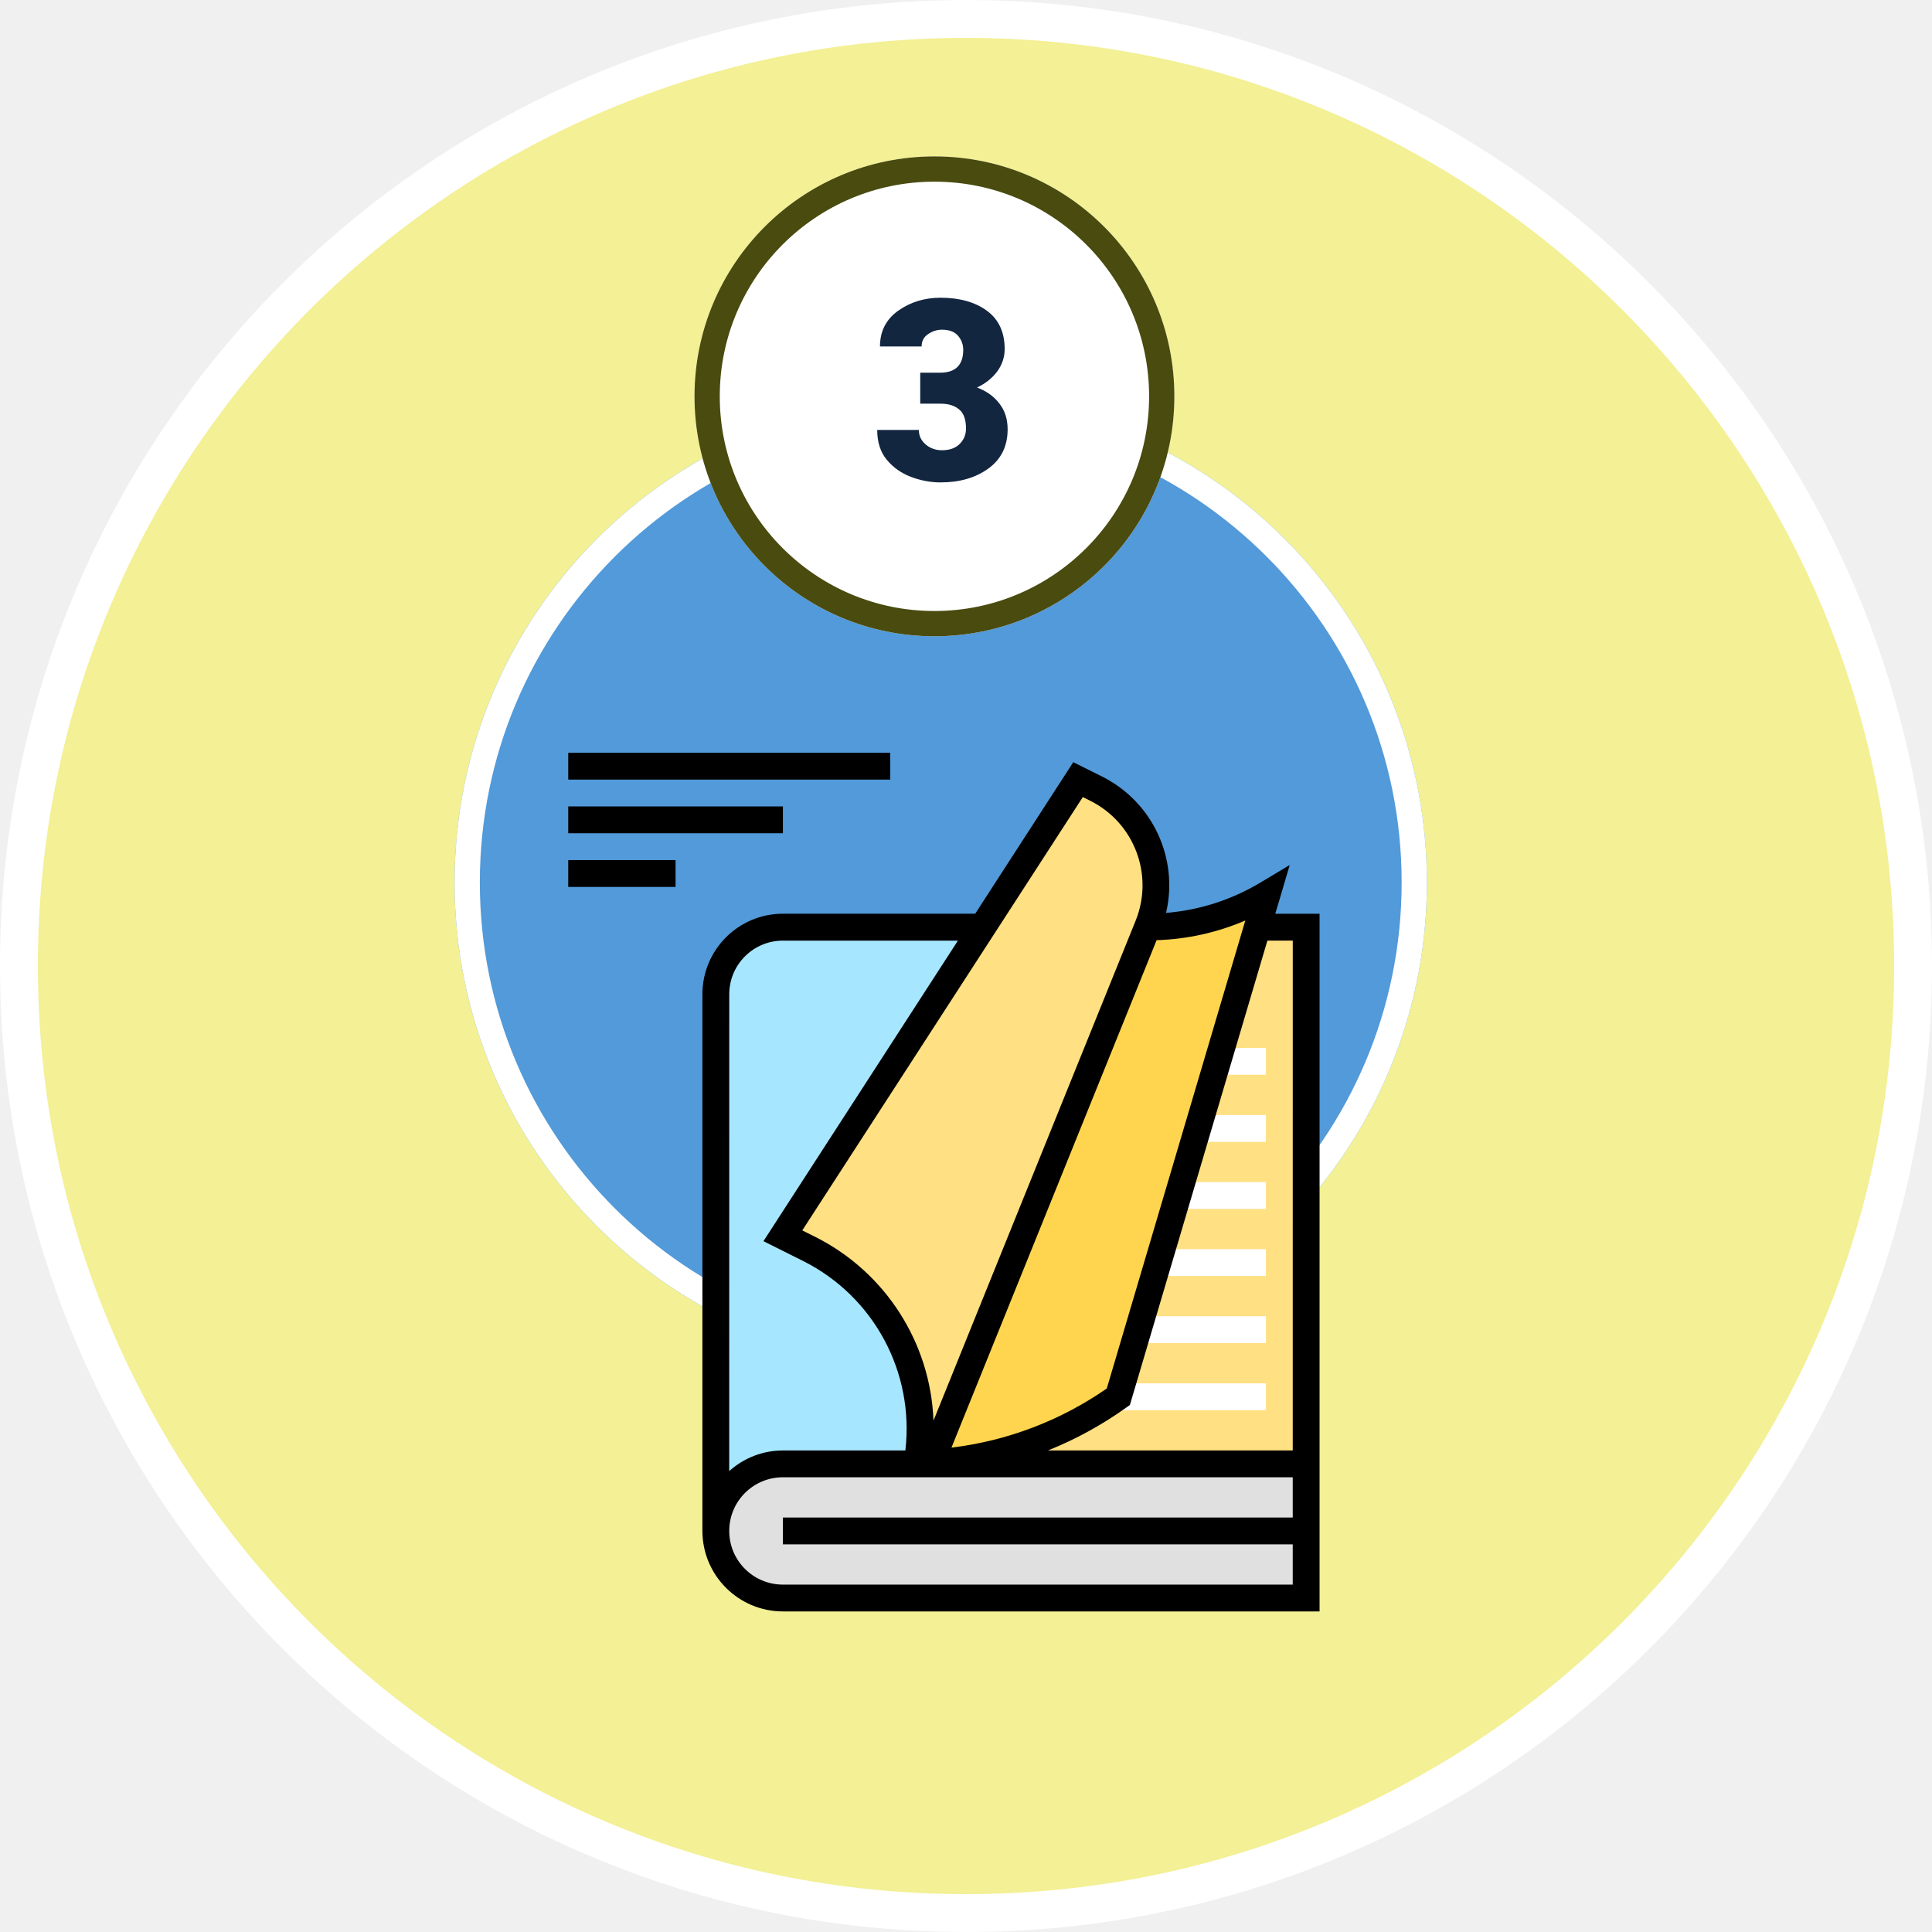
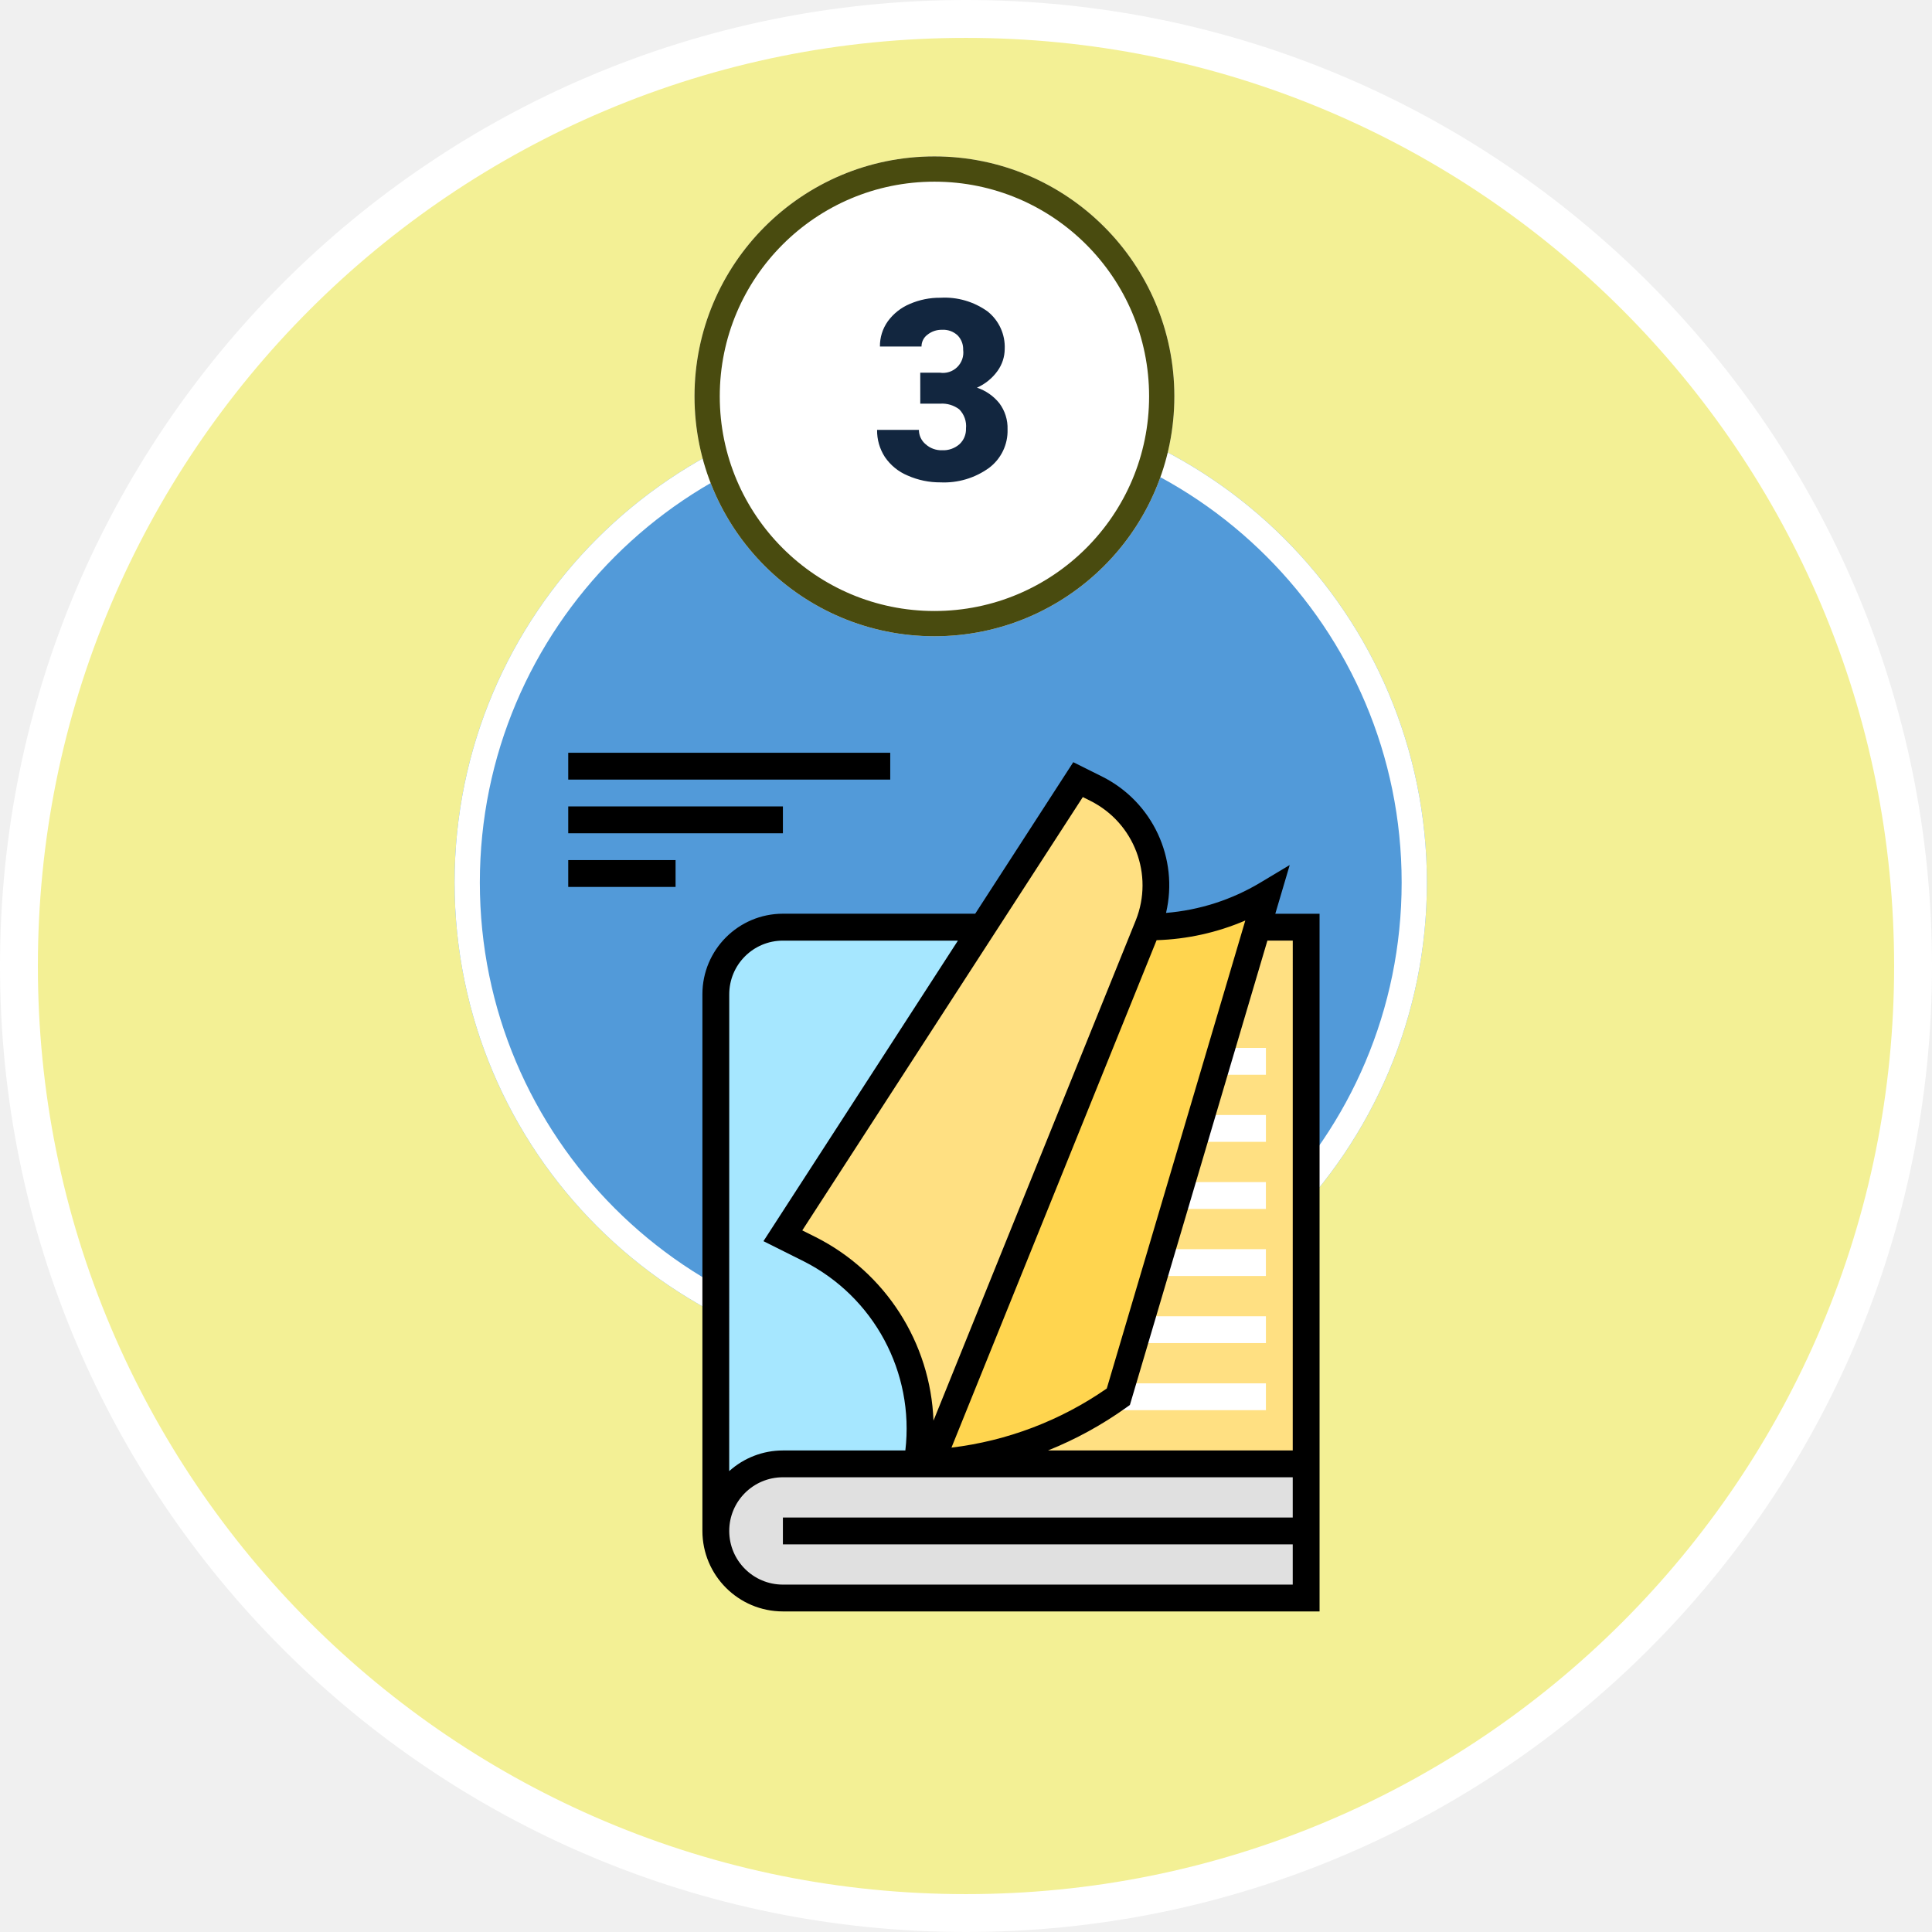
<svg xmlns="http://www.w3.org/2000/svg" width="153" height="153" viewBox="0 0 153 153">
  <g id="Grupo_72396" data-name="Grupo 72396" transform="translate(-771 -1812)">
    <g id="Trazado_127750" data-name="Trazado 127750" transform="translate(771 1812)" fill="#f3f095">
      <path d="M 76.5 151.5 C 66.374 151.5 56.552 149.517 47.307 145.607 C 42.863 143.727 38.577 141.401 34.568 138.692 C 30.596 136.009 26.861 132.927 23.467 129.533 C 20.073 126.139 16.991 122.404 14.308 118.432 C 11.599 114.423 9.273 110.137 7.393 105.693 C 3.483 96.448 1.5 86.626 1.5 76.5 C 1.5 66.374 3.483 56.552 7.393 47.307 C 9.273 42.863 11.599 38.577 14.308 34.568 C 16.991 30.596 20.073 26.861 23.467 23.467 C 26.861 20.073 30.596 16.991 34.568 14.308 C 38.577 11.599 42.863 9.273 47.307 7.393 C 56.552 3.483 66.374 1.5 76.5 1.5 C 86.626 1.5 96.448 3.483 105.693 7.393 C 110.137 9.273 114.423 11.599 118.432 14.308 C 122.404 16.991 126.139 20.073 129.533 23.467 C 132.927 26.861 136.009 30.596 138.692 34.568 C 141.401 38.577 143.727 42.863 145.607 47.307 C 149.517 56.552 151.5 66.374 151.5 76.5 C 151.5 86.626 149.517 96.448 145.607 105.693 C 143.727 110.137 141.401 114.423 138.692 118.432 C 136.009 122.404 132.927 126.139 129.533 129.533 C 126.139 132.927 122.404 136.009 118.432 138.692 C 114.423 141.401 110.137 143.727 105.693 145.607 C 96.448 149.517 86.626 151.5 76.5 151.5 Z" stroke="none" />
      <path d="M 76.5 3 C 66.576 3 56.951 4.943 47.891 8.775 C 43.537 10.617 39.337 12.896 35.408 15.551 C 31.515 18.181 27.854 21.201 24.528 24.528 C 21.201 27.854 18.181 31.515 15.551 35.408 C 12.896 39.337 10.617 43.537 8.775 47.891 C 4.943 56.951 3 66.576 3 76.5 C 3 86.424 4.943 96.049 8.775 105.109 C 10.617 109.463 12.896 113.663 15.551 117.592 C 18.181 121.485 21.201 125.146 24.528 128.472 C 27.854 131.799 31.515 134.819 35.408 137.449 C 39.337 140.104 43.537 142.383 47.891 144.225 C 56.951 148.057 66.576 150 76.5 150 C 86.424 150 96.049 148.057 105.109 144.225 C 109.463 142.383 113.663 140.104 117.592 137.449 C 121.485 134.819 125.146 131.799 128.472 128.472 C 131.799 125.146 134.819 121.485 137.449 117.592 C 140.104 113.663 142.383 109.463 144.225 105.109 C 148.057 96.049 150 86.424 150 76.5 C 150 66.576 148.057 56.951 144.225 47.891 C 142.383 43.537 140.104 39.337 137.449 35.408 C 134.819 31.515 131.799 27.854 128.472 24.528 C 125.146 21.201 121.485 18.181 117.592 15.551 C 113.663 12.896 109.463 10.617 105.109 8.775 C 96.049 4.943 86.424 3 76.5 3 M 76.5 0 C 118.75 0 153 34.25 153 76.5 C 153 118.75 118.75 153 76.5 153 C 34.25 153 0 118.75 0 76.5 C 0 34.25 34.25 0 76.5 0 Z" stroke="none" fill="#fff" />
    </g>
    <g id="Grupo_68498" data-name="Grupo 68498" transform="translate(41 -622)">
      <g id="Grupo_68493" data-name="Grupo 68493" transform="translate(94 -22)">
        <g id="Rectángulo_7790" data-name="Rectángulo 7790" transform="translate(672 2487.387)" fill="#529ad9" stroke="#fff" stroke-width="2">
          <rect width="77" height="77" rx="38.5" stroke="none" />
          <rect x="1" y="1" width="75" height="75" rx="37.5" fill="none" />
        </g>
        <g id="Grupo_68473" data-name="Grupo 68473" transform="translate(324 1165.387)">
          <g id="Elipse_4859" data-name="Elipse 4859" transform="translate(367 1303)" fill="#fff" stroke="#494b0f" stroke-width="2">
            <circle cx="19" cy="19" r="19" stroke="none" />
            <circle cx="19" cy="19" r="18" fill="none" />
          </g>
        </g>
-         <text id="_3" data-name="3" transform="translate(705 2494)" fill="#12263f" font-size="20" font-family="Roboto-Black, Roboto" font-weight="800">
-           <tspan x="0" y="0">3</tspan>
-         </text>
+         <path id="Trazado_130607" data-name="Trazado 130607" d="M3.877-8.486H5.43a1.614,1.614,0,0,0,1.846-1.807,1.562,1.562,0,0,0-.439-1.147,1.666,1.666,0,0,0-1.24-.444,1.784,1.784,0,0,0-1.138.381,1.162,1.162,0,0,0-.483.947H.684a3.369,3.369,0,0,1,.625-2,4.127,4.127,0,0,1,1.733-1.372,5.926,5.926,0,0,1,2.437-.493,5.823,5.823,0,0,1,3.73,1.084,3.6,3.6,0,0,1,1.357,2.979A3,3,0,0,1,10-8.628,4,4,0,0,1,8.369-7.3,3.823,3.823,0,0,1,10.146-6.06a3.279,3.279,0,0,1,.645,2.065A3.669,3.669,0,0,1,9.326-.947,6.08,6.08,0,0,1,5.479.2,6.306,6.306,0,0,1,2.886-.337,4.062,4.062,0,0,1,1.074-1.812,3.834,3.834,0,0,1,.459-3.955H3.77A1.482,1.482,0,0,0,4.3-2.822a1.862,1.862,0,0,0,1.3.479,1.95,1.95,0,0,0,1.387-.483A1.616,1.616,0,0,0,7.5-4.062a1.889,1.889,0,0,0-.537-1.523,2.245,2.245,0,0,0-1.484-.449h-1.6Z" transform="translate(705 2494)" fill="#12263f" />
        <g id="manual" transform="translate(681 2515.613)">
          <path id="Trazado_127645" data-name="Trazado 127645" d="M208,104h30.812v42.5H208Zm0,0" transform="translate(-180.375 -90.188)" fill="#ffe082" />
          <path id="Trazado_127646" data-name="Trazado 127646" d="M88,151.812v-42.5A5.313,5.313,0,0,1,93.313,104H113.5l-9.563,47.812Zm0,0" transform="translate(-76.313 -90.188)" fill="#a6e7ff" />
          <path id="Trazado_127647" data-name="Trazado 127647" d="M208,421.4c.023-.129.034-.257.054-.386C208.035,421.144,208.023,421.272,208,421.4Zm0,0" transform="translate(-180.375 -365.099)" fill="#ffd54f" />
          <path id="Trazado_127648" data-name="Trazado 127648" d="M209.3,407.1c-.011.359-.034.716-.071,1.073.038-.359.058-.718.072-1.076Zm0,0" transform="translate(-181.442 -353.03)" fill="#ffd54f" />
          <path id="Trazado_127649" data-name="Trazado 127649" d="M233.437,87h-.064L216.223,129.43a28.225,28.225,0,0,0,14.845-5.24L242.851,84.4A18.363,18.363,0,0,1,233.437,87Zm0,0" transform="translate(-187.506 -73.189)" fill="#ffd54f" />
          <path id="Trazado_127650" data-name="Trazado 127650" d="M128,52.125l2.125,1.063a15.839,15.839,0,0,1,8.5,17h1.063l17.245-42.659a8.5,8.5,0,0,0-4.079-10.784L151.375,16Zm0,0" transform="translate(-111 -13.875)" fill="#ffe082" />
          <path id="Trazado_127651" data-name="Trazado 127651" d="M93.313,424H134.75v10.625H93.313a5.313,5.313,0,1,1,0-10.625Zm0,0" transform="translate(-76.313 -367.688)" fill="#e0e0e0" />
          <g id="Grupo_68474" data-name="Grupo 68474" transform="translate(43.563 23.375)">
            <path id="Trazado_127652" data-name="Trazado 127652" d="M376,216h5.313v2.125H376Zm0,0" transform="translate(-369.625 -210.688)" fill="#fff" />
            <path id="Trazado_127653" data-name="Trazado 127653" d="M368,256h6.375v2.125H368Zm0,0" transform="translate(-362.688 -245.375)" fill="#fff" />
            <path id="Trazado_127654" data-name="Trazado 127654" d="M352,296h8.5v2.125H352Zm0,0" transform="translate(-348.813 -280.063)" fill="#fff" />
            <path id="Trazado_127655" data-name="Trazado 127655" d="M344,336h9.563v2.125H344Zm0,0" transform="translate(-341.875 -314.75)" fill="#fff" />
            <path id="Trazado_127656" data-name="Trazado 127656" d="M328,376h11.688v2.125H328Zm0,0" transform="translate(-328 -349.438)" fill="#fff" />
            <path id="Trazado_127657" data-name="Trazado 127657" d="M392,176h3.188v2.125H392Zm0,0" transform="translate(-383.5 -176)" fill="#fff" />
          </g>
          <path id="Trazado_127658" data-name="Trazado 127658" d="M125.369,17.641l1.142-3.86-2.337,1.4a17.25,17.25,0,0,1-7.457,2.392A9.616,9.616,0,0,0,111.7,6.8l-2.33-1.163-7.765,12H86.375A6.381,6.381,0,0,0,80,24.016v42.5a6.381,6.381,0,0,0,6.375,6.375h42.5V17.641Zm-2.374.531L112.024,55.236a27.269,27.269,0,0,1-12.3,4.683l16.246-40.186A19.33,19.33,0,0,0,123,18.173ZM110.126,8.4l.627.314a7.476,7.476,0,0,1,3.57,9.44L98.3,57.782a17.01,17.01,0,0,0-9.328-14.535l-1.062-.531Zm-28,15.619a4.25,4.25,0,0,1,4.25-4.25h13.859l-15.4,23.8,3.188,1.594a14.85,14.85,0,0,1,8.049,14.981h-9.7a6.343,6.343,0,0,0-4.25,1.636ZM126.75,65.454H86.375v2.125H126.75v3.188H86.375a4.25,4.25,0,1,1,0-8.5H126.75Zm0-5.313H107.373a29.61,29.61,0,0,0,6.181-3.385l.3-.213,10.89-36.777h2.008Zm0,0" transform="translate(-69.375 -4.891)" />
          <path id="Trazado_127659" data-name="Trazado 127659" d="M0,0H25.5V2.125H0ZM0,0" />
          <path id="Trazado_127660" data-name="Trazado 127660" d="M0,32H17v2.125H0Zm0,0" transform="translate(0 -27.75)" />
          <path id="Trazado_127661" data-name="Trazado 127661" d="M0,64H8.5v2.125H0Zm0,0" transform="translate(0 -55.5)" />
        </g>
      </g>
      <rect id="Rectángulo_7797" data-name="Rectángulo 7797" width="96" height="124" transform="translate(757 2442)" fill="none" />
    </g>
  </g>
</svg>
